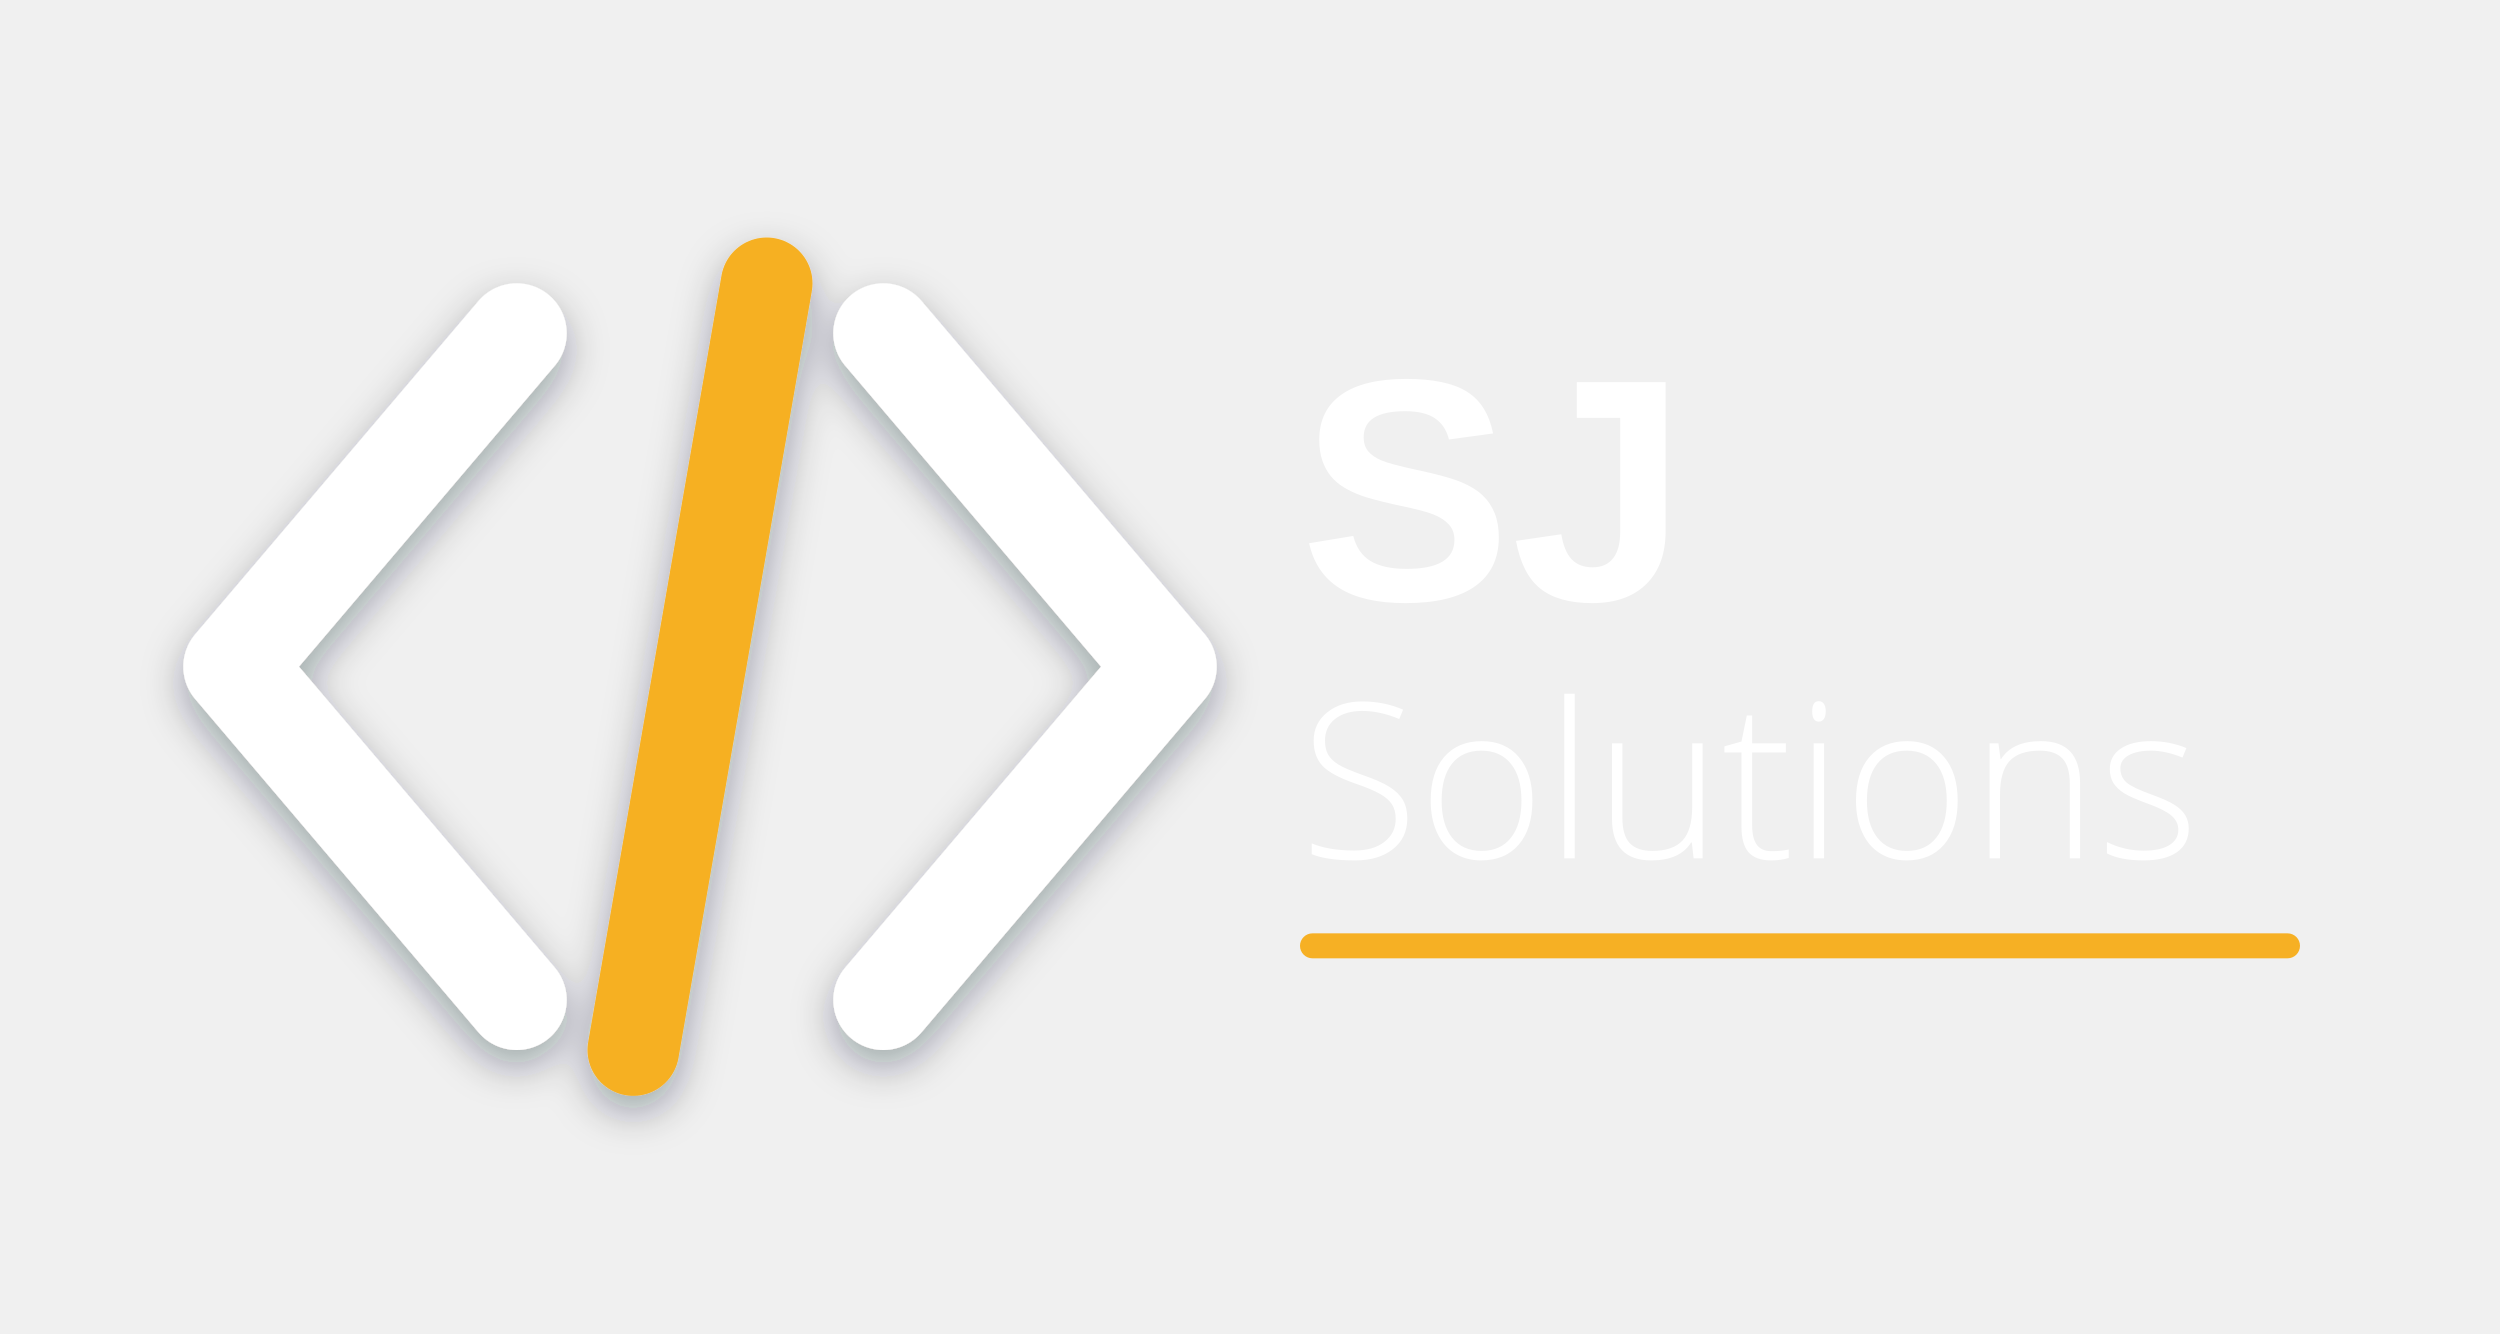
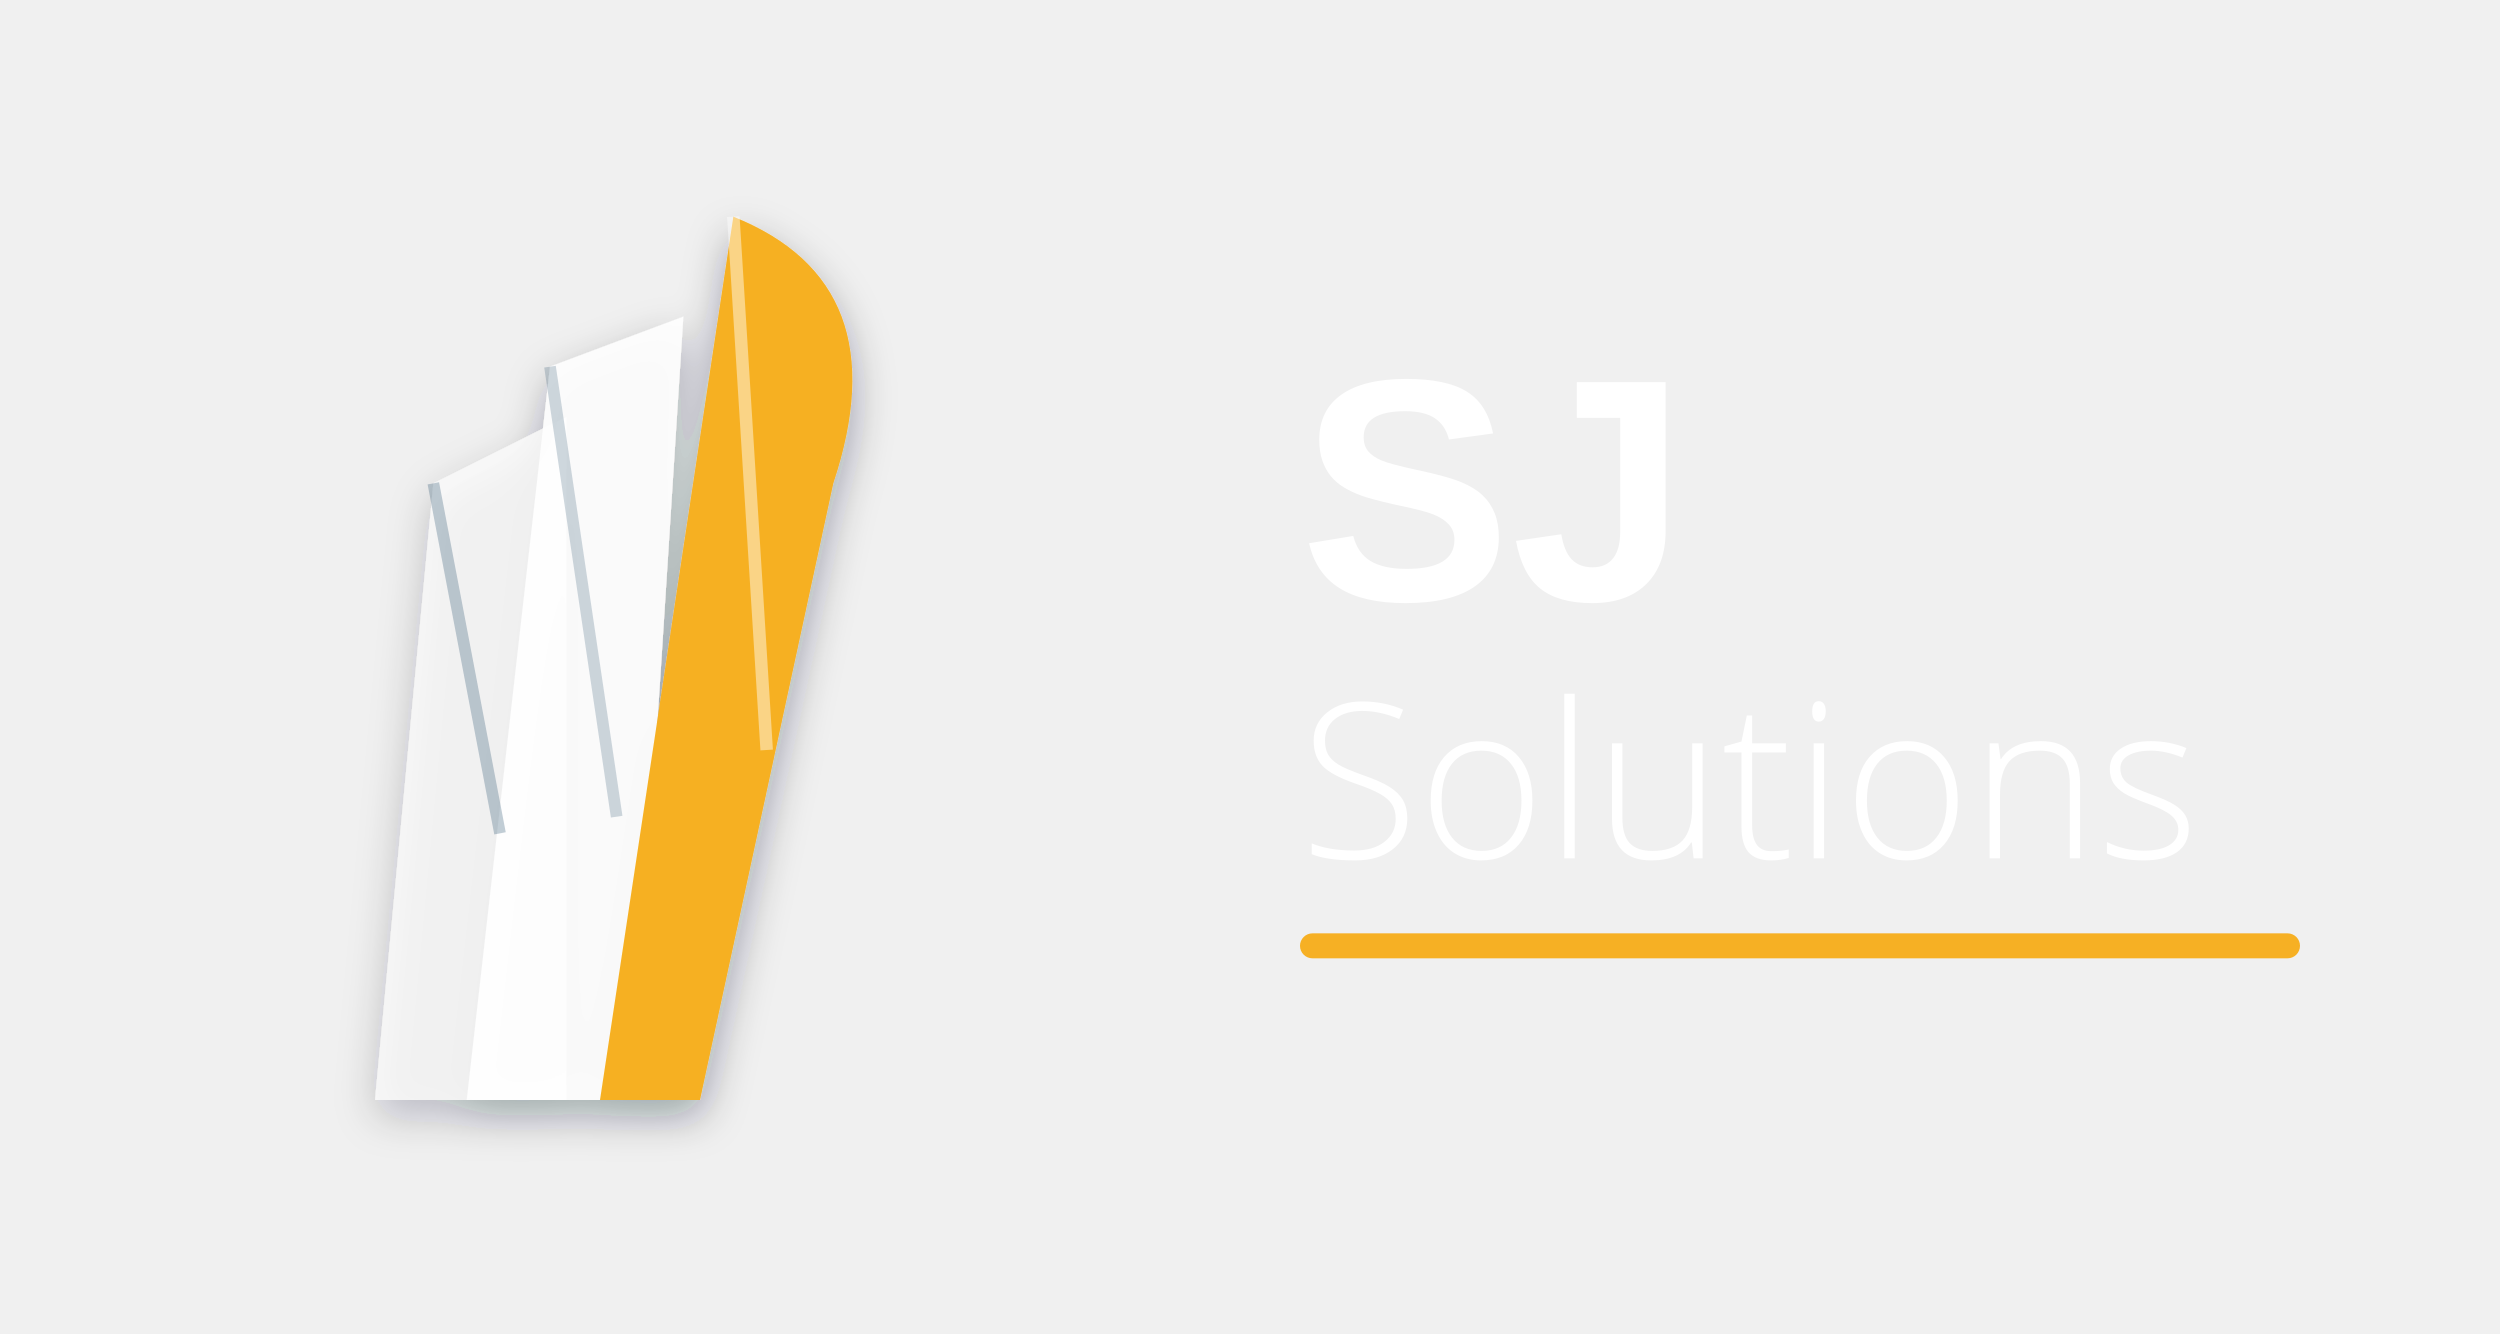
<svg xmlns="http://www.w3.org/2000/svg" viewBox="0 0 300 160" role="img" aria-label="SJ Solutions">
  <defs>
-     <filter id="mark-shadow" x="-30%" y="-30%" width="160%" height="160%">
+     <filter id="blade-shadow" x="-30%" y="-30%" width="160%" height="160%">
      <feDropShadow dx="0" dy="2" stdDeviation="2.5" flood-color="#02182a" flood-opacity="0.35" />
    </filter>
  </defs>
-   <g filter="url(#mark-shadow)" fill="none" stroke-linecap="round" stroke-linejoin="round">
-     <path d="M62,40 L28,80 L62,120" stroke="#ffffff" stroke-width="12" />
-     <path d="M106,40 L140,80 L106,120" stroke="#ffffff" stroke-width="12" />
-     <path d="M76,126 L92,34" stroke="#f6b024" stroke-width="11" />
+   <g filter="url(#blade-shadow)">
+     <polygon points="68,132 45,132 52,58 68,50" fill="#ffffff" opacity="0.62" />
+     <polygon points="76,132 56,132 66,44 82,38" fill="#ffffff" opacity="0.88" />
+     <path d="M84,132 L72,132 L88,26 Q108,34 100,58 Z" fill="#f6b024" />
  </g>
+   <line x1="52" y1="58" x2="60" y2="100" stroke="#0d3a5c" stroke-width="1.4" opacity="0.25" />
+   <line x1="66" y1="44" x2="74" y2="98" stroke="#0d3a5c" stroke-width="1.4" opacity="0.2" />
+   <line x1="88" y1="26" x2="92" y2="90" stroke="#ffffff" stroke-width="1.5" opacity="0.45" />
  <text x="156" y="72" font-family="'Poppins','Segoe UI',Arial,sans-serif" font-size="38" font-weight="700" fill="#ffffff">SJ</text>
  <text x="156" y="103" font-family="'Open Sans','Segoe UI',Arial,sans-serif" font-size="26" font-weight="300" fill="#ffffff">Solutions</text>
  <rect x="156" y="112" width="120" height="3" rx="1.5" fill="#f6b024" />
</svg>
